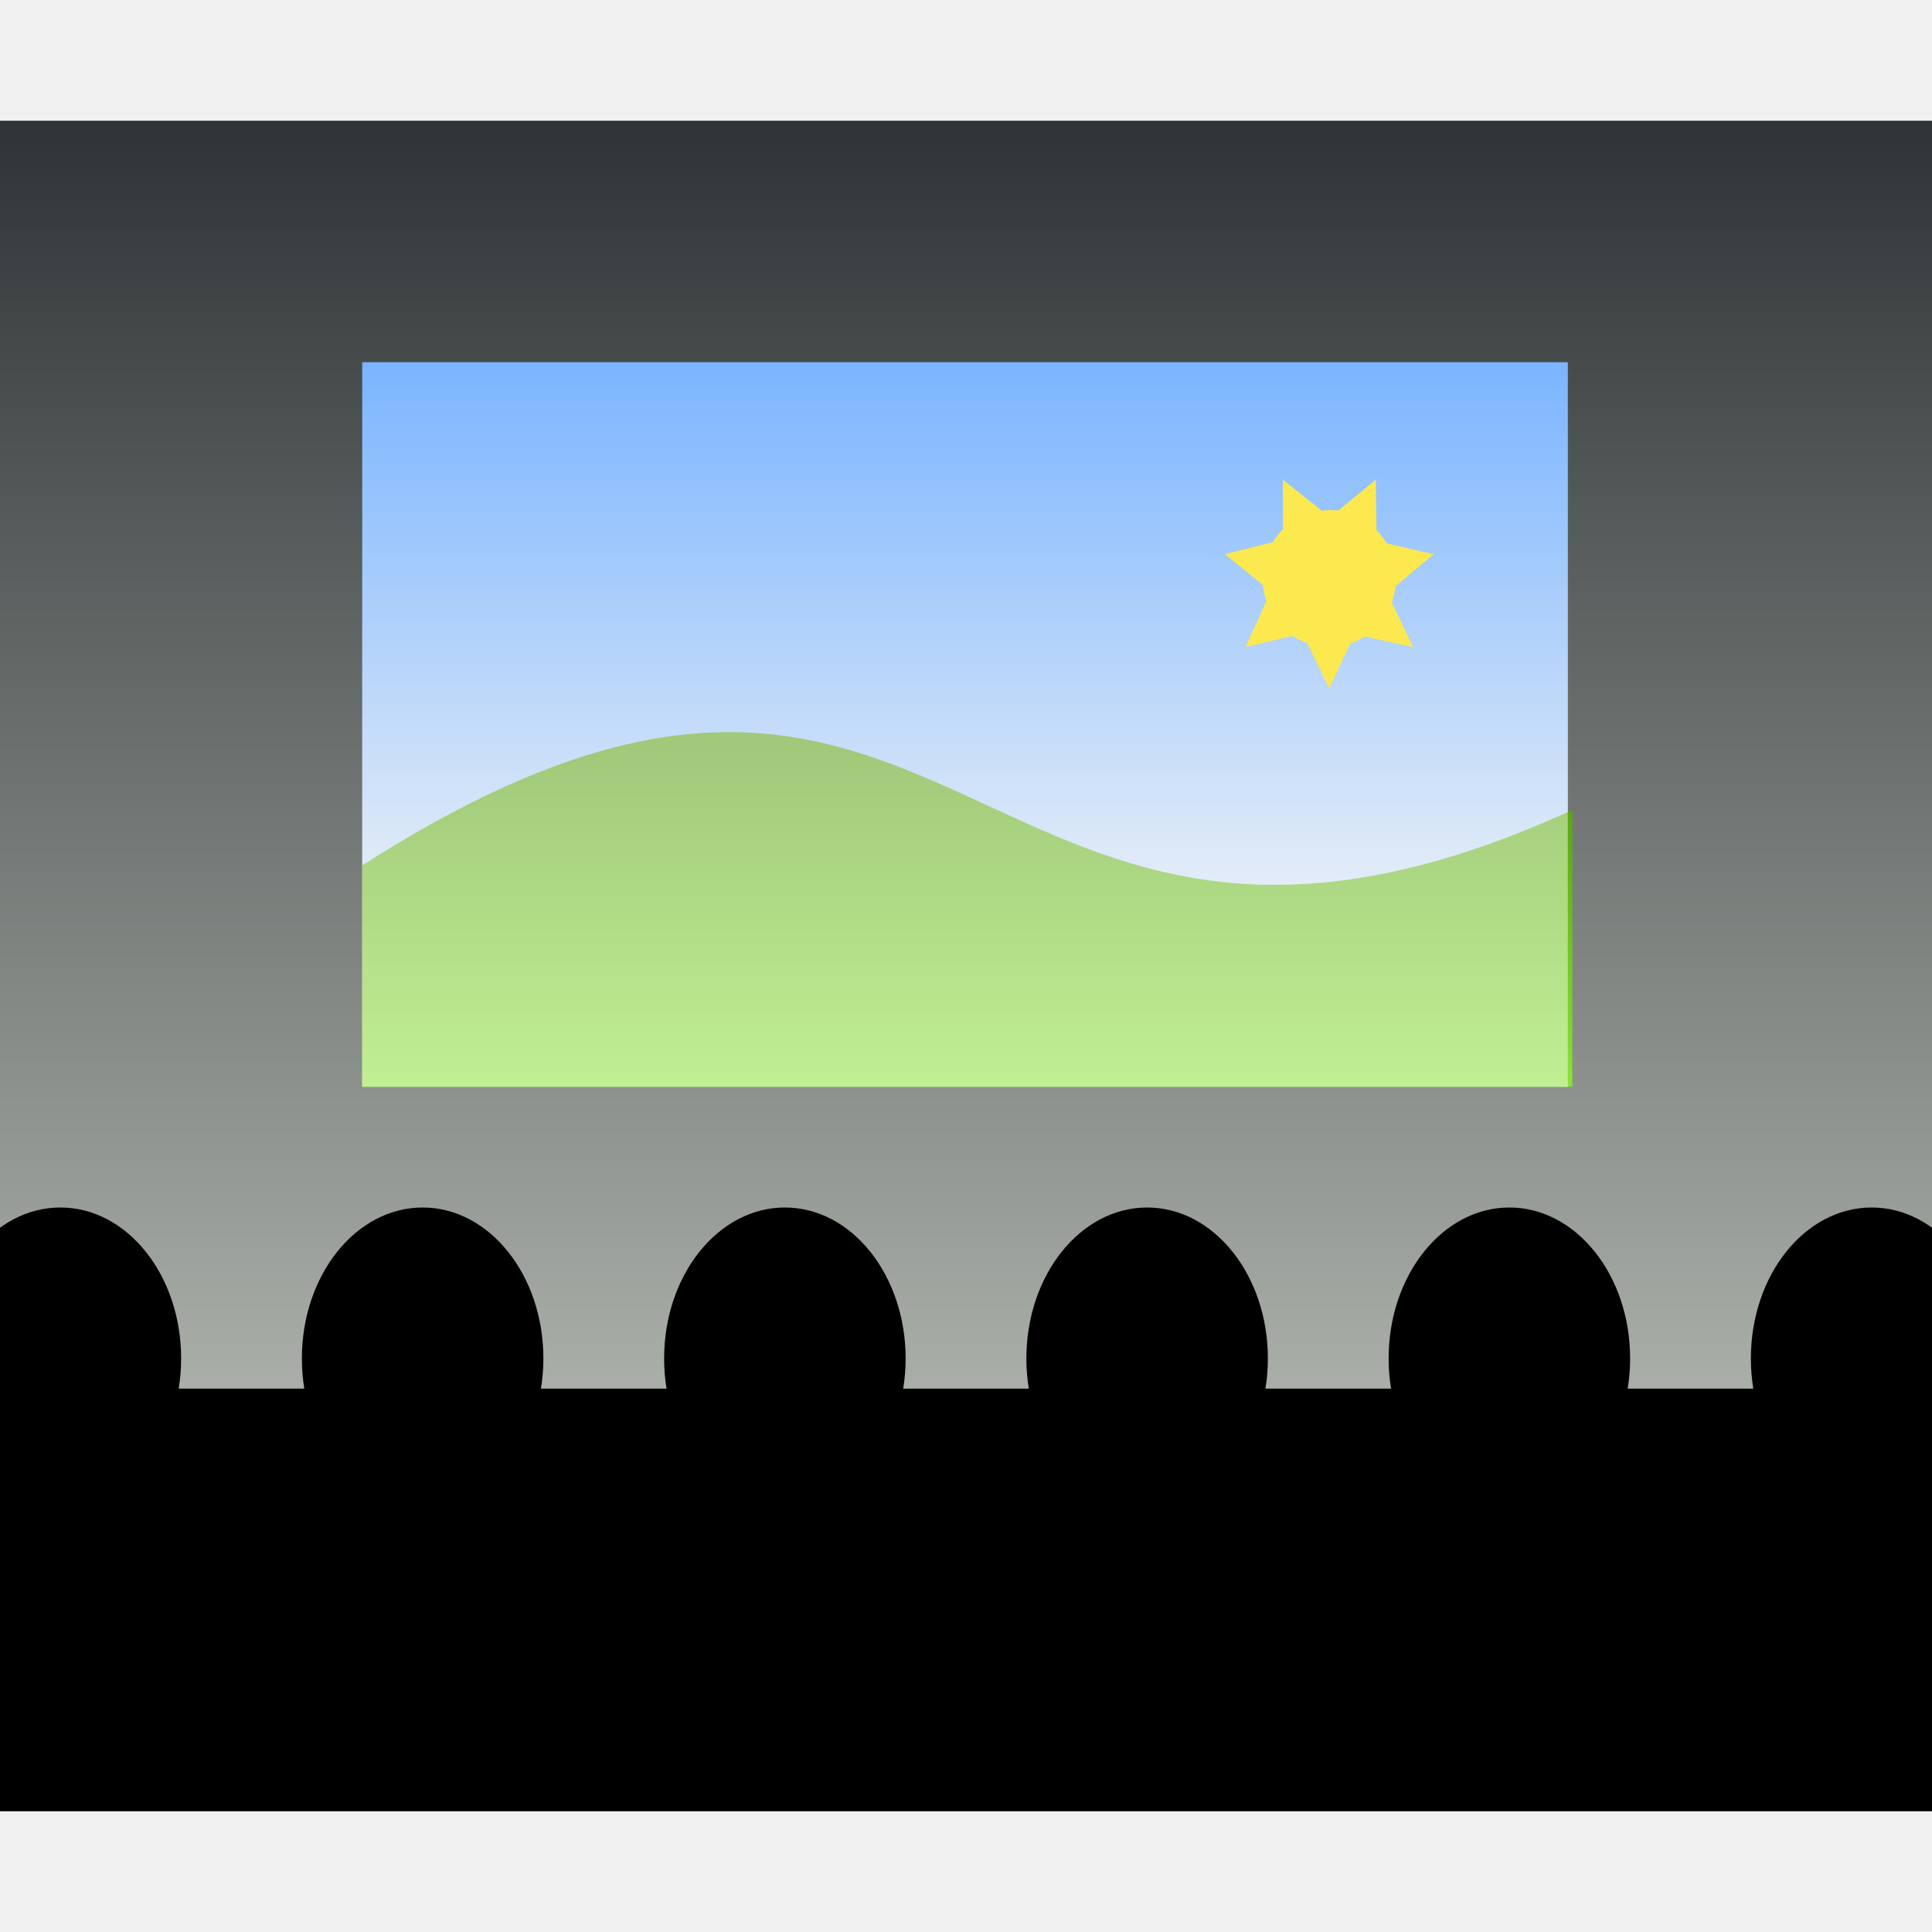
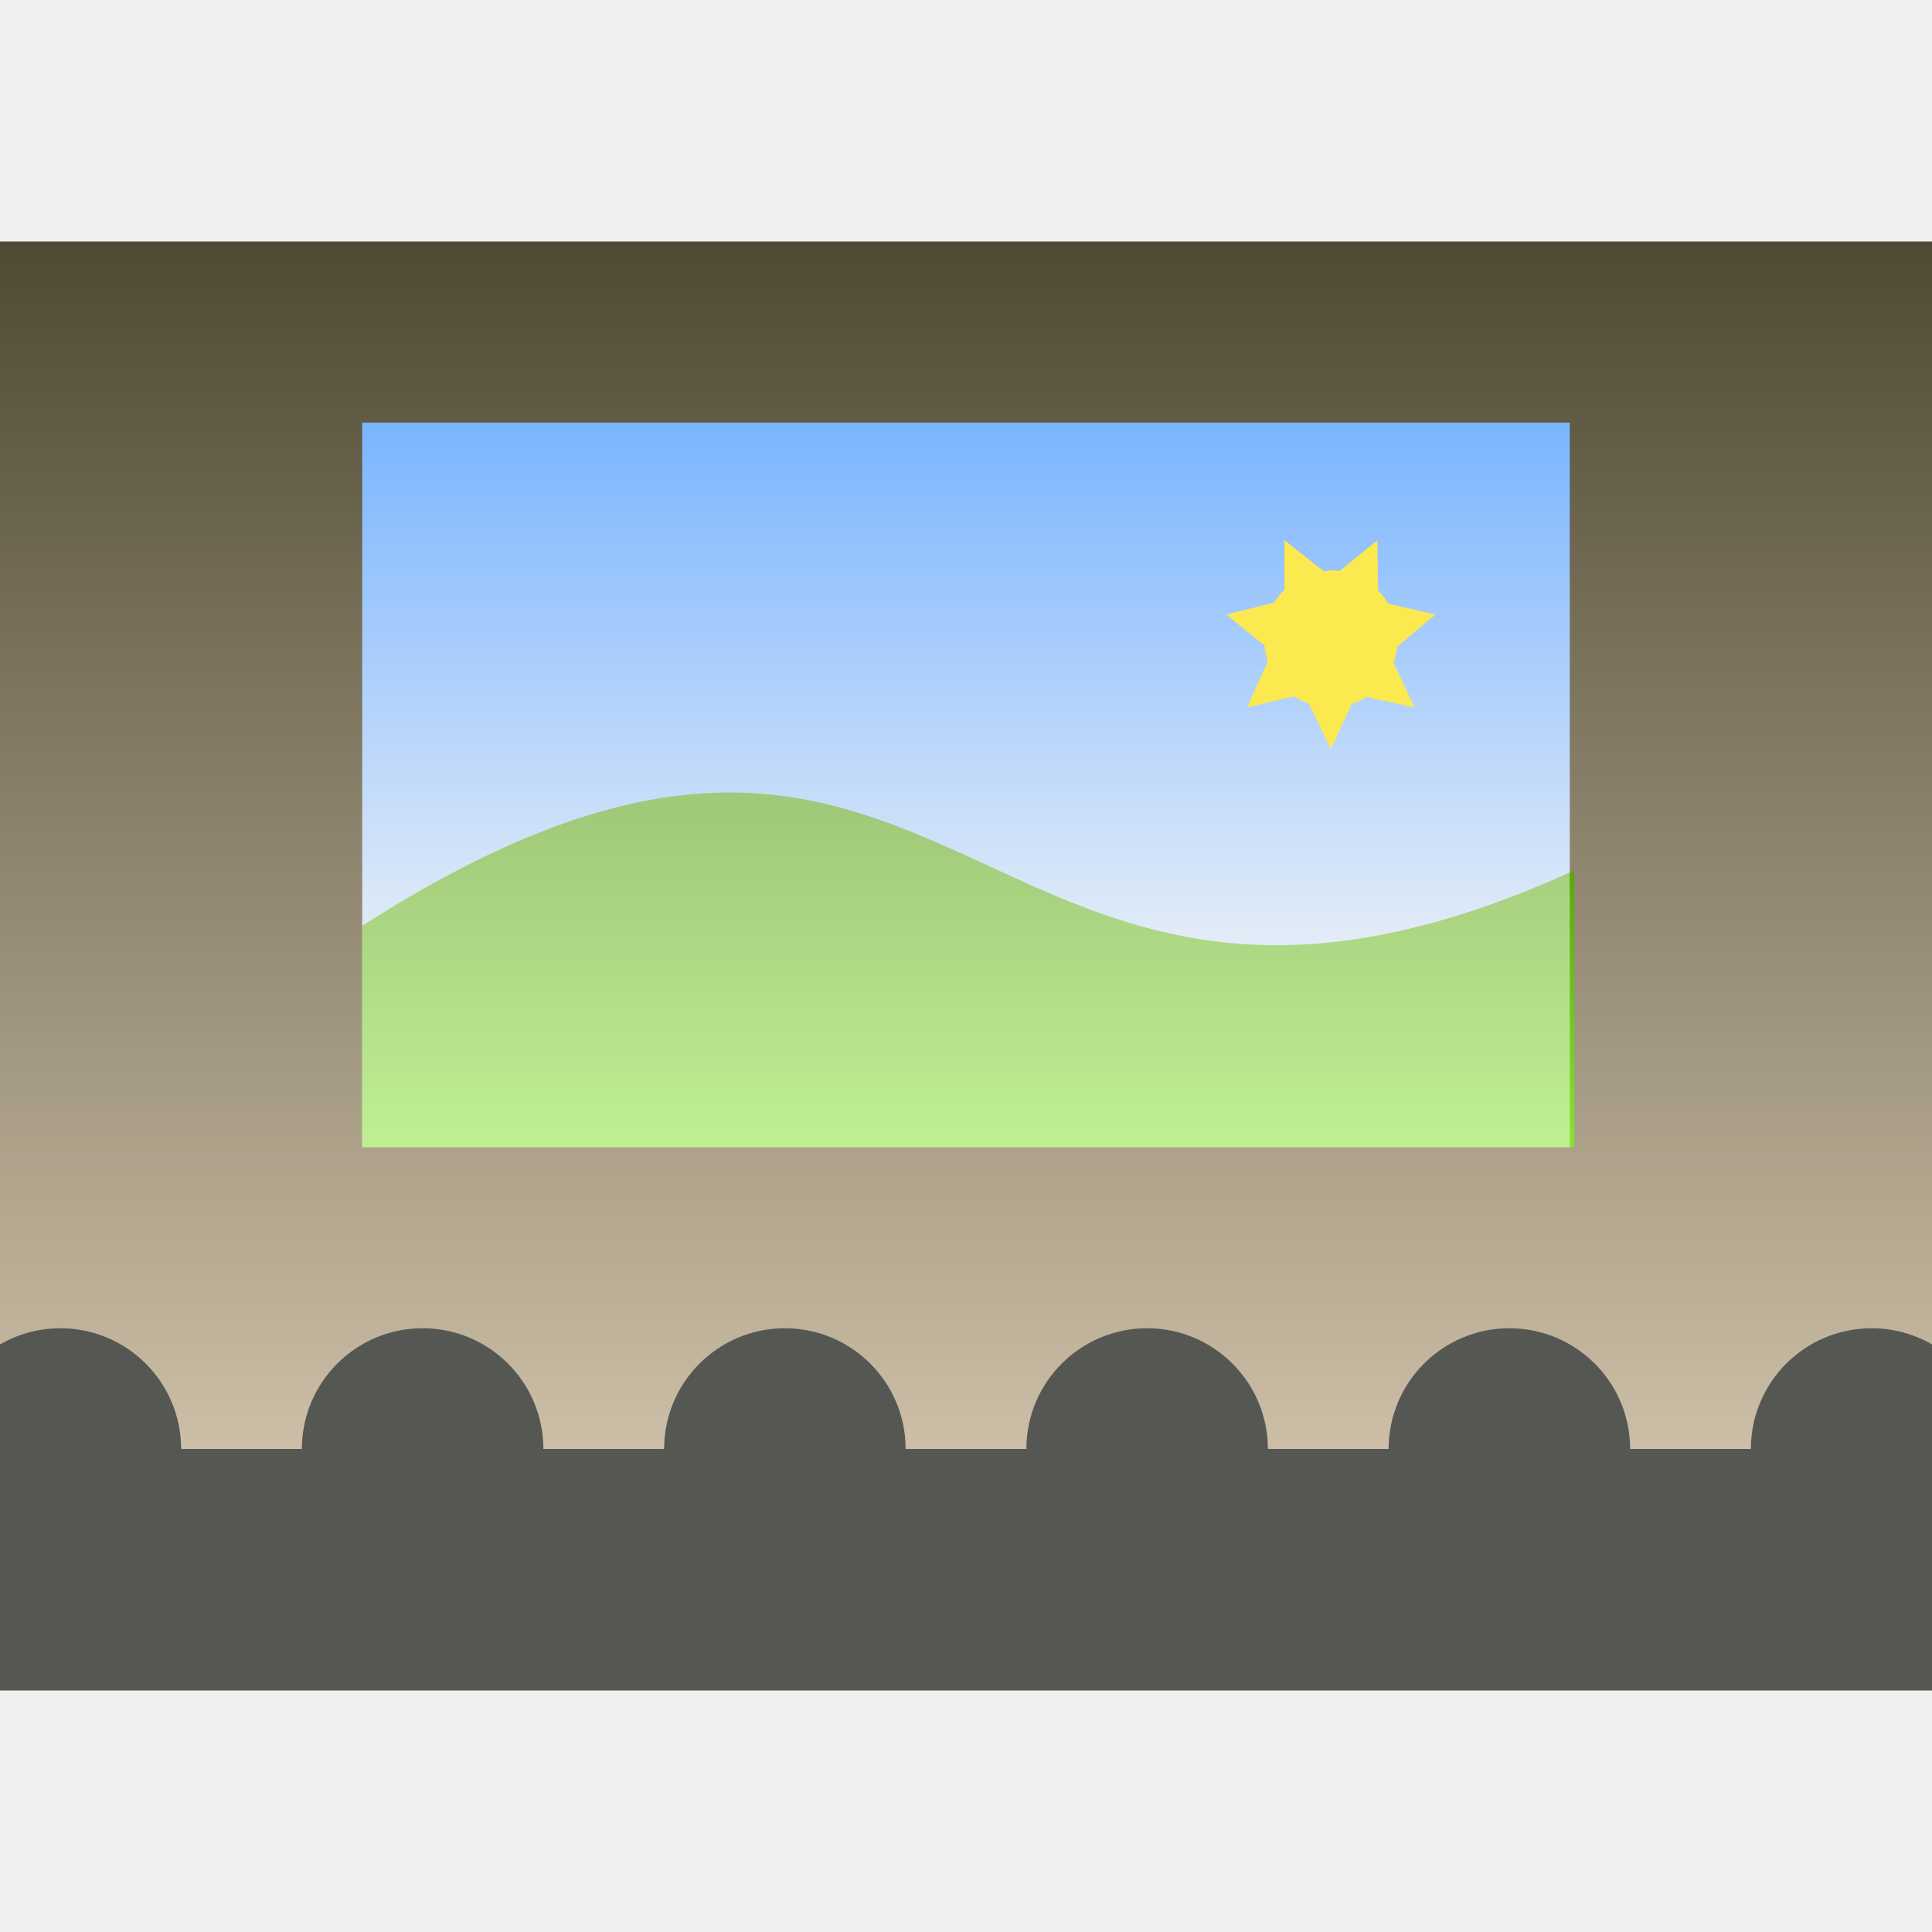
<svg xmlns="http://www.w3.org/2000/svg" xmlns:xlink="http://www.w3.org/1999/xlink" width="128" height="128" viewBox="0 0 128 128" version="1.1" id="svg138">
  <defs id="defs135">
-     <linearGradient id="linearGradient868">
-       <stop style="stop-color:#d3d7cf;stop-opacity:1" offset="0" id="stop864" />
-       <stop style="stop-color:#2e3436;stop-opacity:1" offset="1" id="stop866" />
+     <linearGradient id="linearGradient1">
+       <stop style="stop-color:#4f4a33;stop-opacity:1;" offset="0" id="stop1" />
+       <stop style="stop-color:#ccbea7;stop-opacity:1;" offset="1" id="stop2" />
    </linearGradient>
-     <linearGradient xlink:href="#linearGradient868" id="linearGradient870" x1="64" y1="96" x2="64" y2="0" gradientUnits="userSpaceOnUse" gradientTransform="matrix(1,0,0,1.166667,0,8)" />
    <linearGradient xlink:href="#linearGradient1611" id="linearGradient1681" x1="64" y1="88" x2="64" y2="16" gradientUnits="userSpaceOnUse" gradientTransform="matrix(1.396353,0,0,1.090909,1.630405,-1.454546)" />
    <linearGradient id="linearGradient1611">
      <stop style="stop-color:#d3e0f0;stop-opacity:1;" offset="0" id="stop1607" />
      <stop style="stop-color:#0774ff;stop-opacity:1;" offset="1" id="stop1609" />
    </linearGradient>
    <linearGradient xlink:href="#linearGradient1687" id="linearGradient1689" x1="64" y1="64" x2="64" y2="112" gradientUnits="userSpaceOnUse" gradientTransform="matrix(1.401598,0,0,1,1.630405,8.727279)" />
    <linearGradient id="linearGradient1687">
      <stop style="stop-color:#4e9a06;stop-opacity:1" offset="0" id="stop1683" />
      <stop style="stop-color:#8ae234;stop-opacity:1" offset="1" id="stop1685" />
    </linearGradient>
+     <linearGradient xlink:href="#linearGradient1" id="linearGradient2" x1="64" y1="8" x2="64" y2="92" gradientUnits="userSpaceOnUse" gradientTransform="matrix(1,0,0,0.952381,0,8.380951)" />
  </defs>
  <g id="layer1">
-     <rect style="fill:url(#linearGradient870);fill-opacity:1;stroke:none;stroke-width:2.16;stroke-linecap:round;stroke-linejoin:round" id="rect285" width="128" height="112" x="0" y="8" />
-     <ellipse style="fill:#000000;fill-opacity:1;stroke-width:2;stroke-linecap:round;stroke-linejoin:round" id="path6852-8" cx="28" cy="90" rx="8" ry="10" />
-     <g id="g801" style="display:inline" transform="matrix(0.4468749,0,0,0.4583333,23.27141,16.66667)">
+     <rect style="fill:url(#linearGradient2);stroke:none;stroke-width:0.976;stroke-linecap:round;stroke-linejoin:bevel;paint-order:markers fill stroke" id="rect1" width="128" height="80" x="0" y="16" />
+     <g id="g801" style="display:inline" transform="matrix(0.4475944,0,0,0.4583333,23.27024,20.66666)">
      <rect style="fill:url(#linearGradient1681);fill-opacity:1;stroke-width:1.234;stroke-linecap:round;stroke-linejoin:round" id="rect3673" width="178.733" height="104.727" x="1.63" y="16" />
      <path style="fill:url(#linearGradient1689);fill-opacity:1;stroke-width:1.184;stroke-linecap:round;stroke-linejoin:round" d="M 1.63,88.727 C 91.333,32.727 91.333,120.727 181.035,80.727 v 40 l -179.405,1e-5 z" id="path3781" />
      <rect style="fill:#ffffff;fill-opacity:0.465;stroke:none;stroke-width:4.612;stroke-linecap:round;stroke-linejoin:round" id="rect2329" width="178.733" height="104.727" x="1.63" y="16" />
      <g id="g1522" style="display:inline;fill:#fce94f" transform="translate(43.17547,8.21278)">
        <path id="path411" style="display:inline;fill:#fce94f;stroke-width:3.467;stroke-linecap:round;stroke-linejoin:round" d="m 94.943,24.765 0.025,7.16 A 9.919,9.919 0 0 0 93.447,33.802 L 86.355,35.532 92,40 a 9.919,9.919 0 0 0 0.5,2.317 l -3.08,6.643 6.957,-1.616 a 9.919,9.919 0 0 0 2.178,1.042 l 3.274,6.548 3.098,-6.494 a 9.919,9.919 0 0 0 2.17,-1 l 7.141,1.519 -3.139,-6.453 a 9.919,9.919 0 0 0 0.539,-2.319 l 5.665,-4.655 -6.967,-1.563 a 9.919,9.919 0 0 0 -1.513,-1.937 l -0.109,-7.267 -5.562,4.469 a 9.919,9.919 0 0 0 -1.323,-0.089 9.919,9.919 0 0 0 -1.085,0.107 z" />
      </g>
    </g>
-     <rect style="fill:#000000;fill-opacity:1;stroke-width:2;stroke-linecap:round;stroke-linejoin:round" id="rect6412" width="128" height="28" x="0" y="92" />
-     <ellipse style="fill:#000000;fill-opacity:1;stroke-width:2;stroke-linecap:round;stroke-linejoin:round" id="path6852" cx="4" cy="90" rx="8" ry="10" />
-     <ellipse style="fill:#000000;fill-opacity:1;stroke-width:2;stroke-linecap:round;stroke-linejoin:round" id="path6852-8-3" cx="76" cy="90" rx="8" ry="10" />
-     <ellipse style="fill:#000000;fill-opacity:1;stroke-width:2;stroke-linecap:round;stroke-linejoin:round" id="path6852-7" cx="52" cy="90" rx="8" ry="10" />
-     <ellipse style="fill:#000000;fill-opacity:1;stroke-width:2;stroke-linecap:round;stroke-linejoin:round" id="path6852-8-1" cx="124" cy="90" rx="8" ry="10" />
-     <ellipse style="fill:#000000;fill-opacity:1;stroke-width:2;stroke-linecap:round;stroke-linejoin:round" id="path6852-9" cx="100" cy="90" rx="8" ry="10" />
+     <rect style="fill:#555753;stroke:none;stroke-width:1;stroke-linecap:round;stroke-linejoin:bevel;paint-order:markers fill stroke" id="rect3" width="128" height="16" x="0" y="96" />
+     <ellipse style="fill:#555753;stroke:none;stroke-linecap:round;stroke-linejoin:bevel;paint-order:markers fill stroke" id="path3" cx="4" cy="96" rx="8" ry="8" />
+     <ellipse style="fill:#555753;stroke:none;stroke-linecap:round;stroke-linejoin:bevel;paint-order:markers fill stroke" id="path3-6" cx="28" cy="96" rx="8" ry="8" />
+     <ellipse style="fill:#555753;stroke:none;stroke-linecap:round;stroke-linejoin:bevel;paint-order:markers fill stroke" id="path3-4" cx="52" cy="96" rx="8" ry="8" />
+     <ellipse style="fill:#555753;stroke:none;stroke-linecap:round;stroke-linejoin:bevel;paint-order:markers fill stroke" id="path3-6-5" cx="76" cy="96" rx="8" ry="8" />
+     <ellipse style="fill:#555753;stroke:none;stroke-linecap:round;stroke-linejoin:bevel;paint-order:markers fill stroke" id="path3-5" cx="100" cy="96" rx="8" ry="8" />
+     <ellipse style="fill:#555753;stroke:none;stroke-linecap:round;stroke-linejoin:bevel;paint-order:markers fill stroke" id="path3-6-1" cx="124" cy="96" rx="8" ry="8" />
  </g>
</svg>
